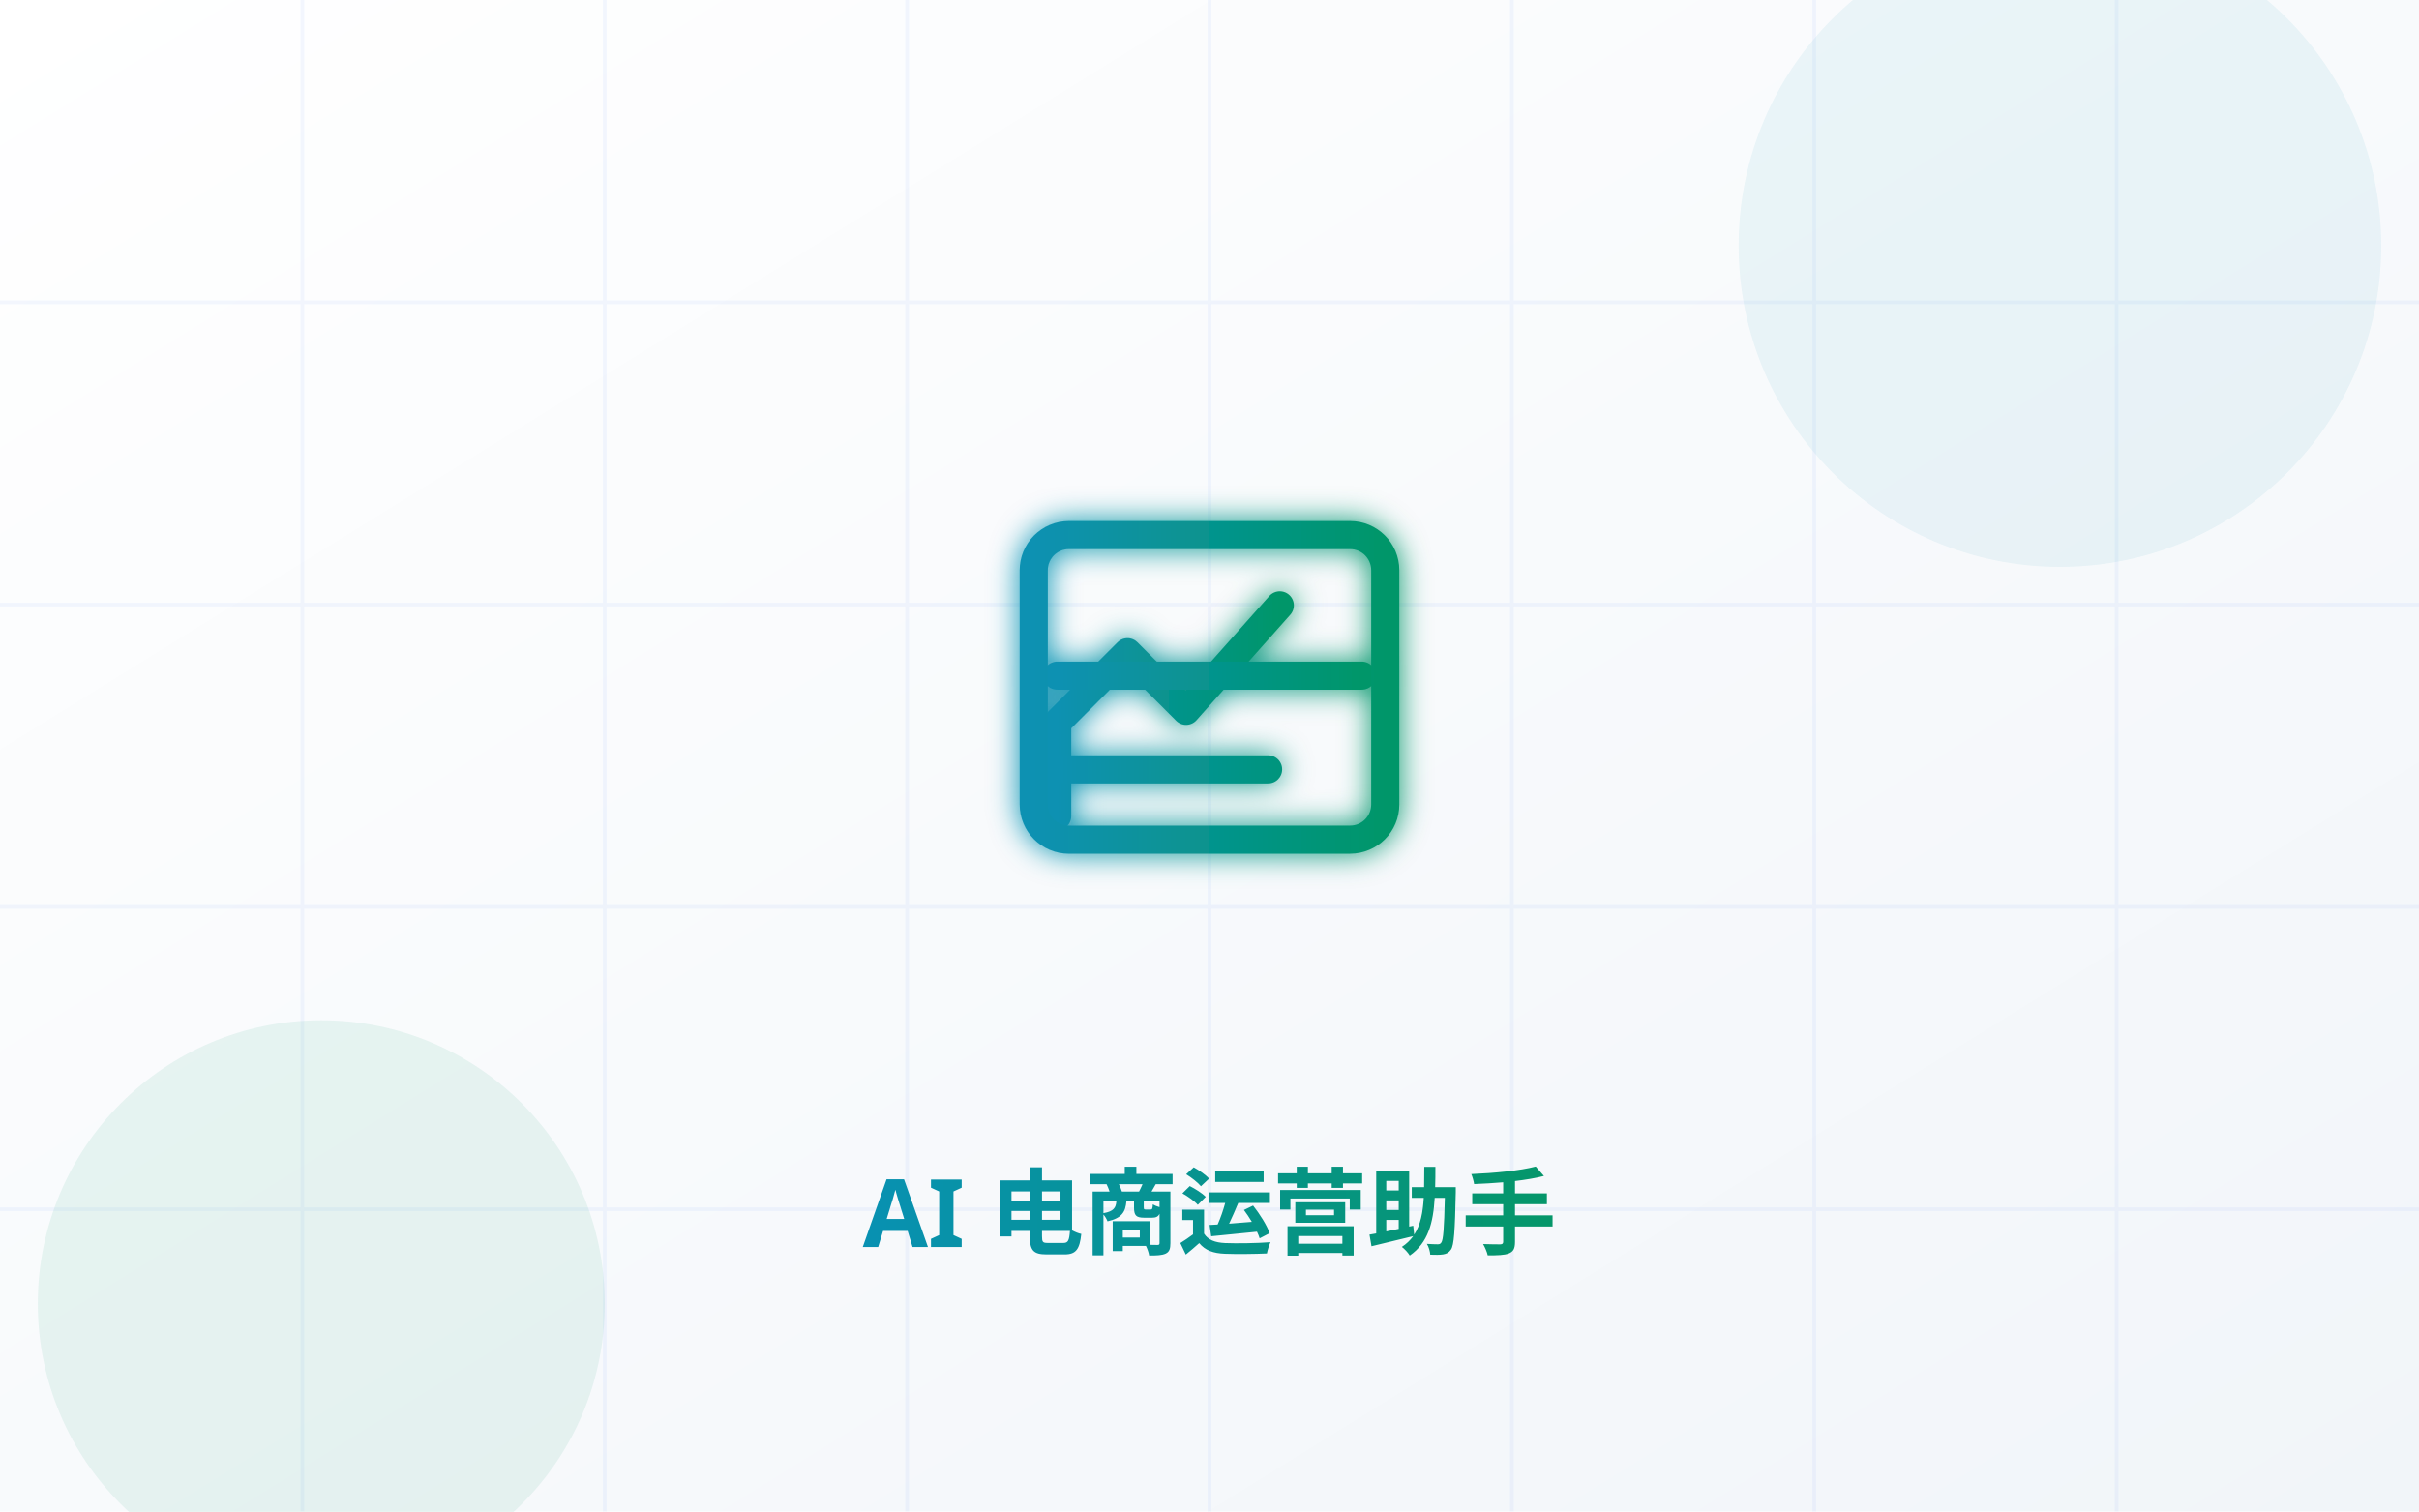
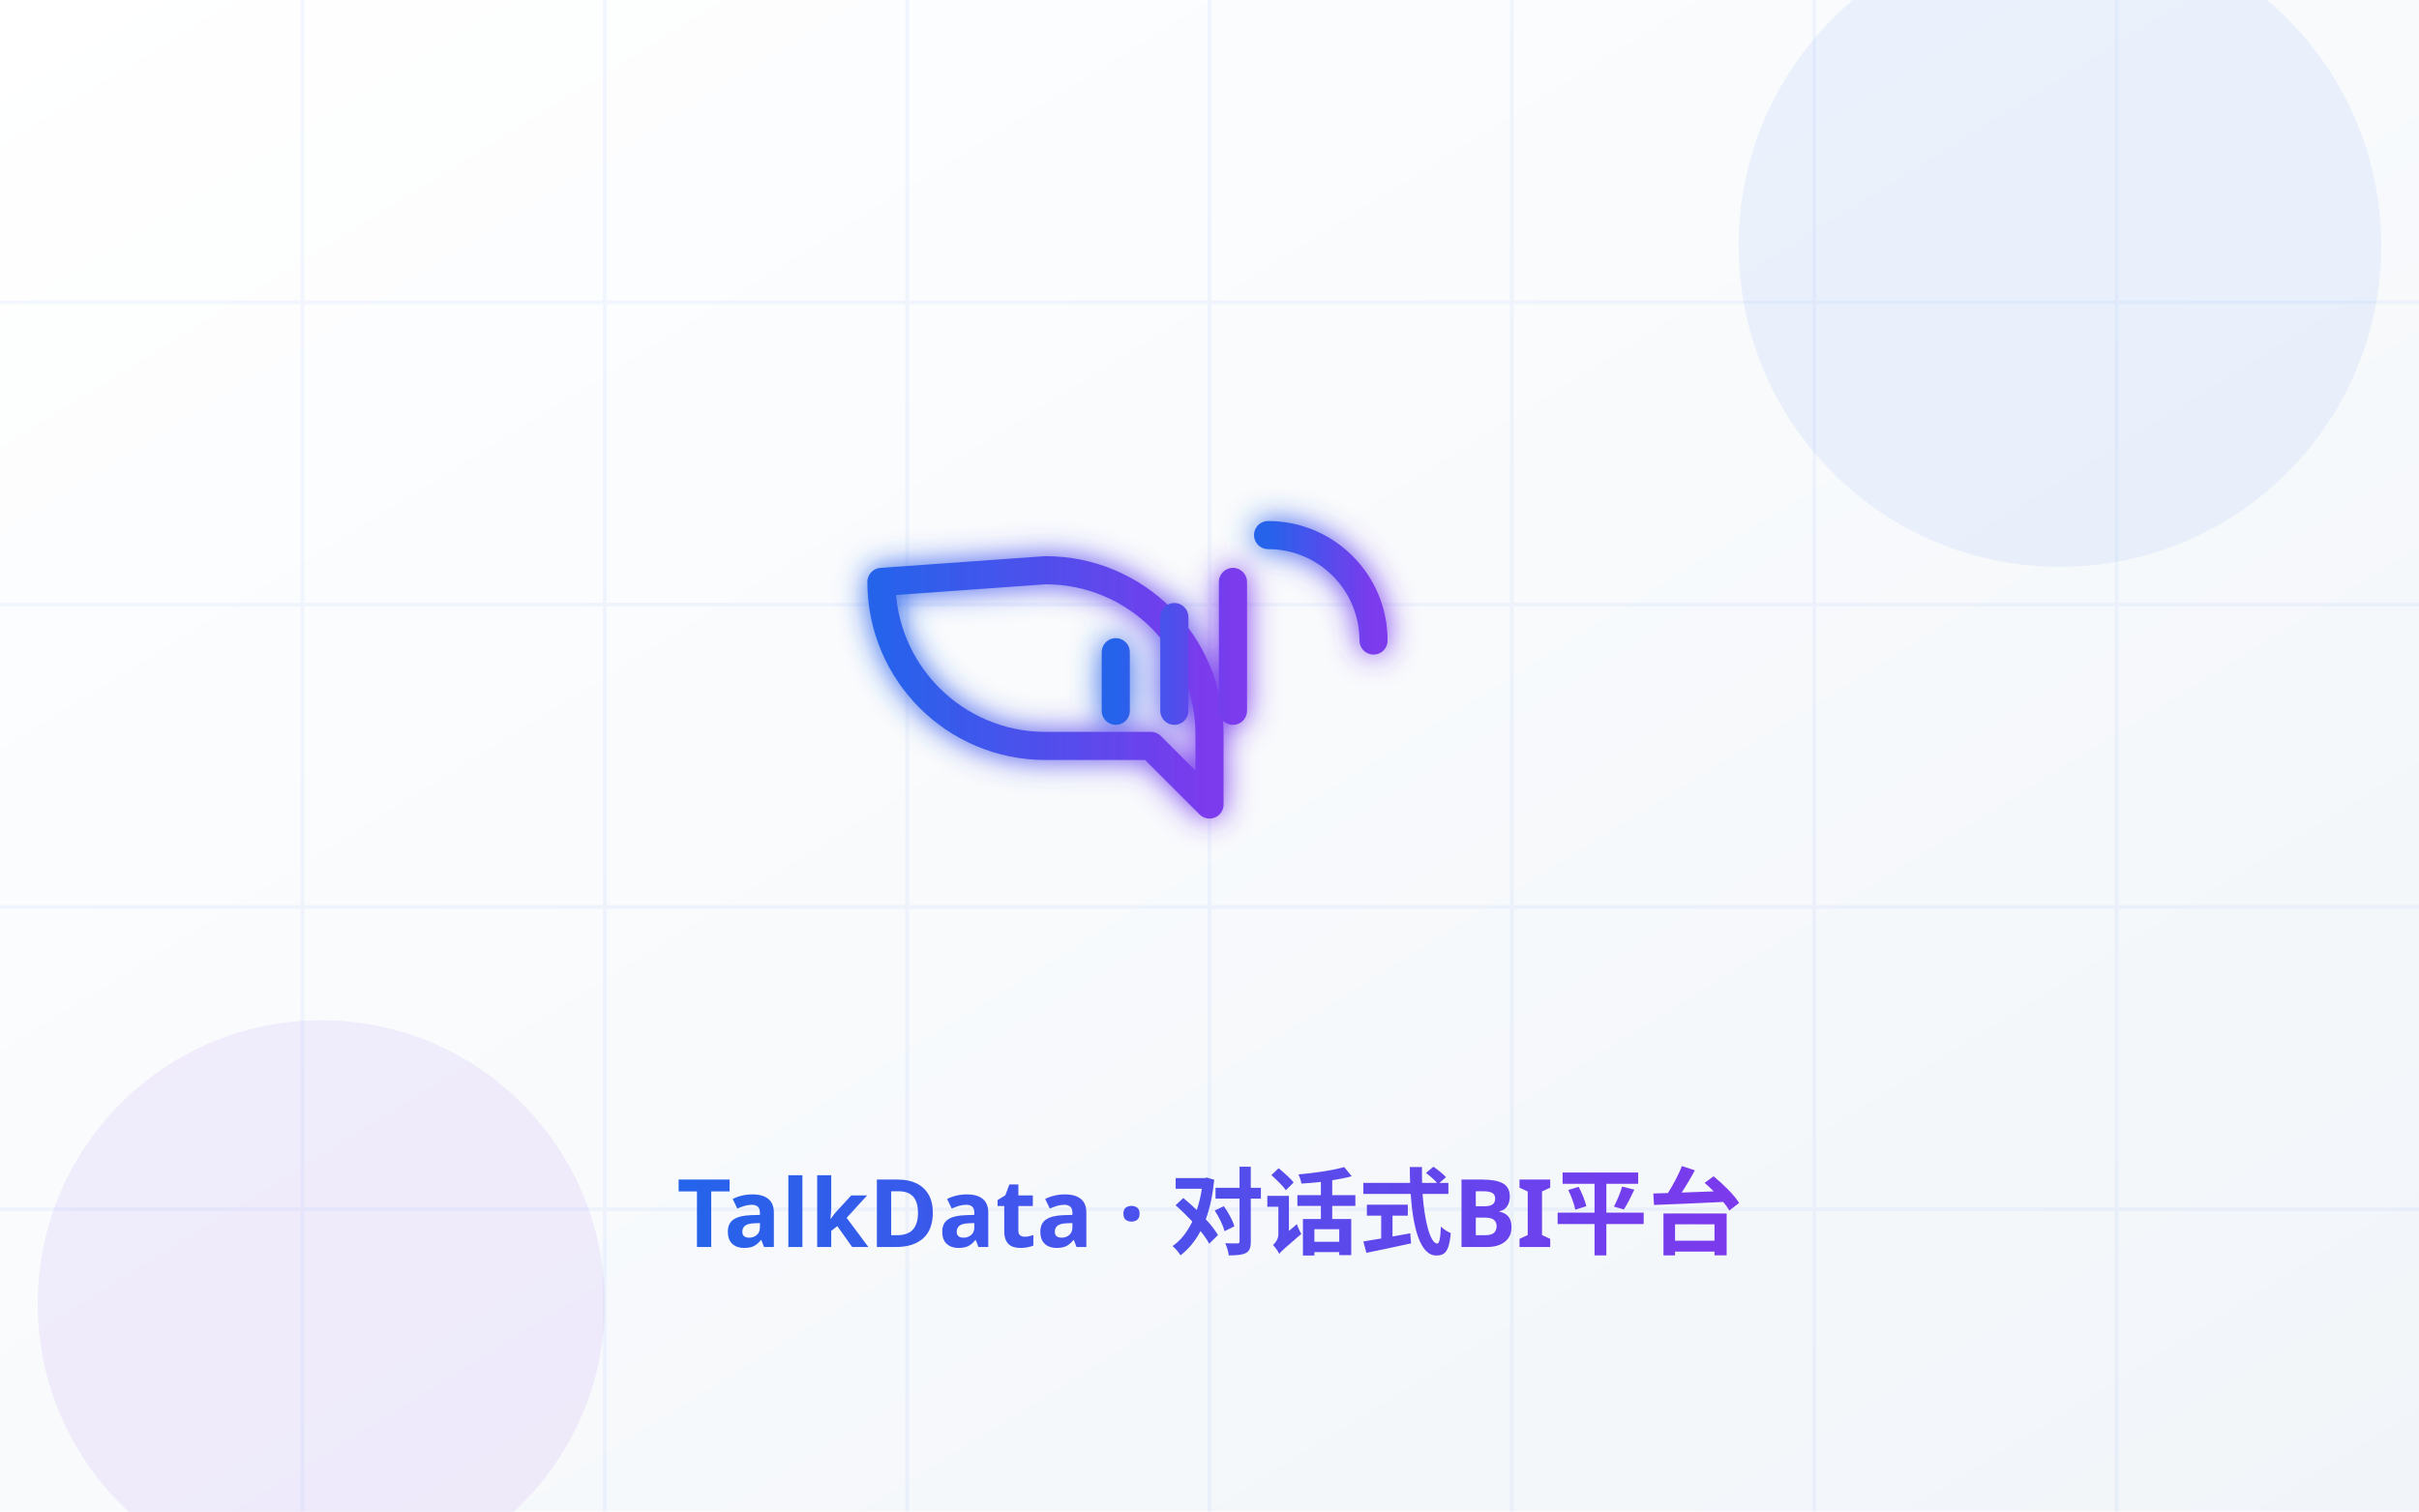
<svg xmlns="http://www.w3.org/2000/svg" viewBox="0 0 640 400" width="640" height="400">
  <defs>
    <linearGradient id="bg" x1="0" y1="0" x2="1" y2="1">
      <stop offset="0" stop-color="#ffffff" />
      <stop offset="1" stop-color="#f1f5f9" />
    </linearGradient>
    <linearGradient id="g" x1="0" y1="0" x2="1" y2="0">
-       <stop offset="0" stop-color="#0891b2" />
-       <stop offset="1" stop-color="#059669" />
+       <stop offset="0" stop-color="#2563eb" />
+       <stop offset="1" stop-color="#7c3aed" />
    </linearGradient>
    <filter id="glow" x="-40%" y="-40%" width="180%" height="180%">
      <feGaussianBlur stdDeviation="4" result="b" />
      <feMerge>
        <feMergeNode in="b" />
        <feMergeNode in="SourceGraphic" />
      </feMerge>
    </filter>
  </defs>
  <rect width="640" height="400" fill="url(#bg)" />
  <g stroke="rgba(37,99,235,.05)" stroke-width="1">
    <path d="M0 80h640M0 160h640M0 240h640M0 320h640M80 0v400M160 0v400M240 0v400M320 0v400M400 0v400M480 0v400M560 0v400" />
  </g>
-   <circle cx="545" cy="65" r="85" fill="#0891b2" opacity=".07" />
-   <circle cx="85" cy="345" r="75" fill="#059669" opacity=".08" />
+   <circle cx="545" cy="65" r="85" fill="#2563eb" opacity=".07" />
+   <circle cx="85" cy="345" r="75" fill="#7c3aed" opacity=".08" />
  <g filter="url(#glow)" transform="translate(320 185)">
    <g transform="scale(3.1)" stroke="url(#g)" stroke-width="2.4" fill="none" stroke-linecap="round" stroke-linejoin="round">
-       <path d="M-13 10v-8l6 -6 5 5 8 -9" />
-       <path d="M-13 -2h26M-13 6h18" />
-       <rect x="-15" y="-14" width="30" height="26" rx="3" />
+       <path d="M-14 -11a14 14 0 0 1 14 14v6l-5 -5h-9a14 14 0 0 1-14-14z" />
+       <path d="M-8 1v-5M-3 1v-8M2 1v-11" />
+       <path d="M14 -5a9 9 0 0 0-9-9" />
    </g>
  </g>
-   <text x="320" y="330" text-anchor="middle" font-family="sans-serif" font-size="25" font-weight="bold" fill="url(#g)">AI 电商运营助手</text>
+   <text x="320" y="330" text-anchor="middle" font-family="sans-serif" font-size="25" font-weight="bold" fill="url(#g)">TalkData · 对话式BI平台</text>
</svg>
